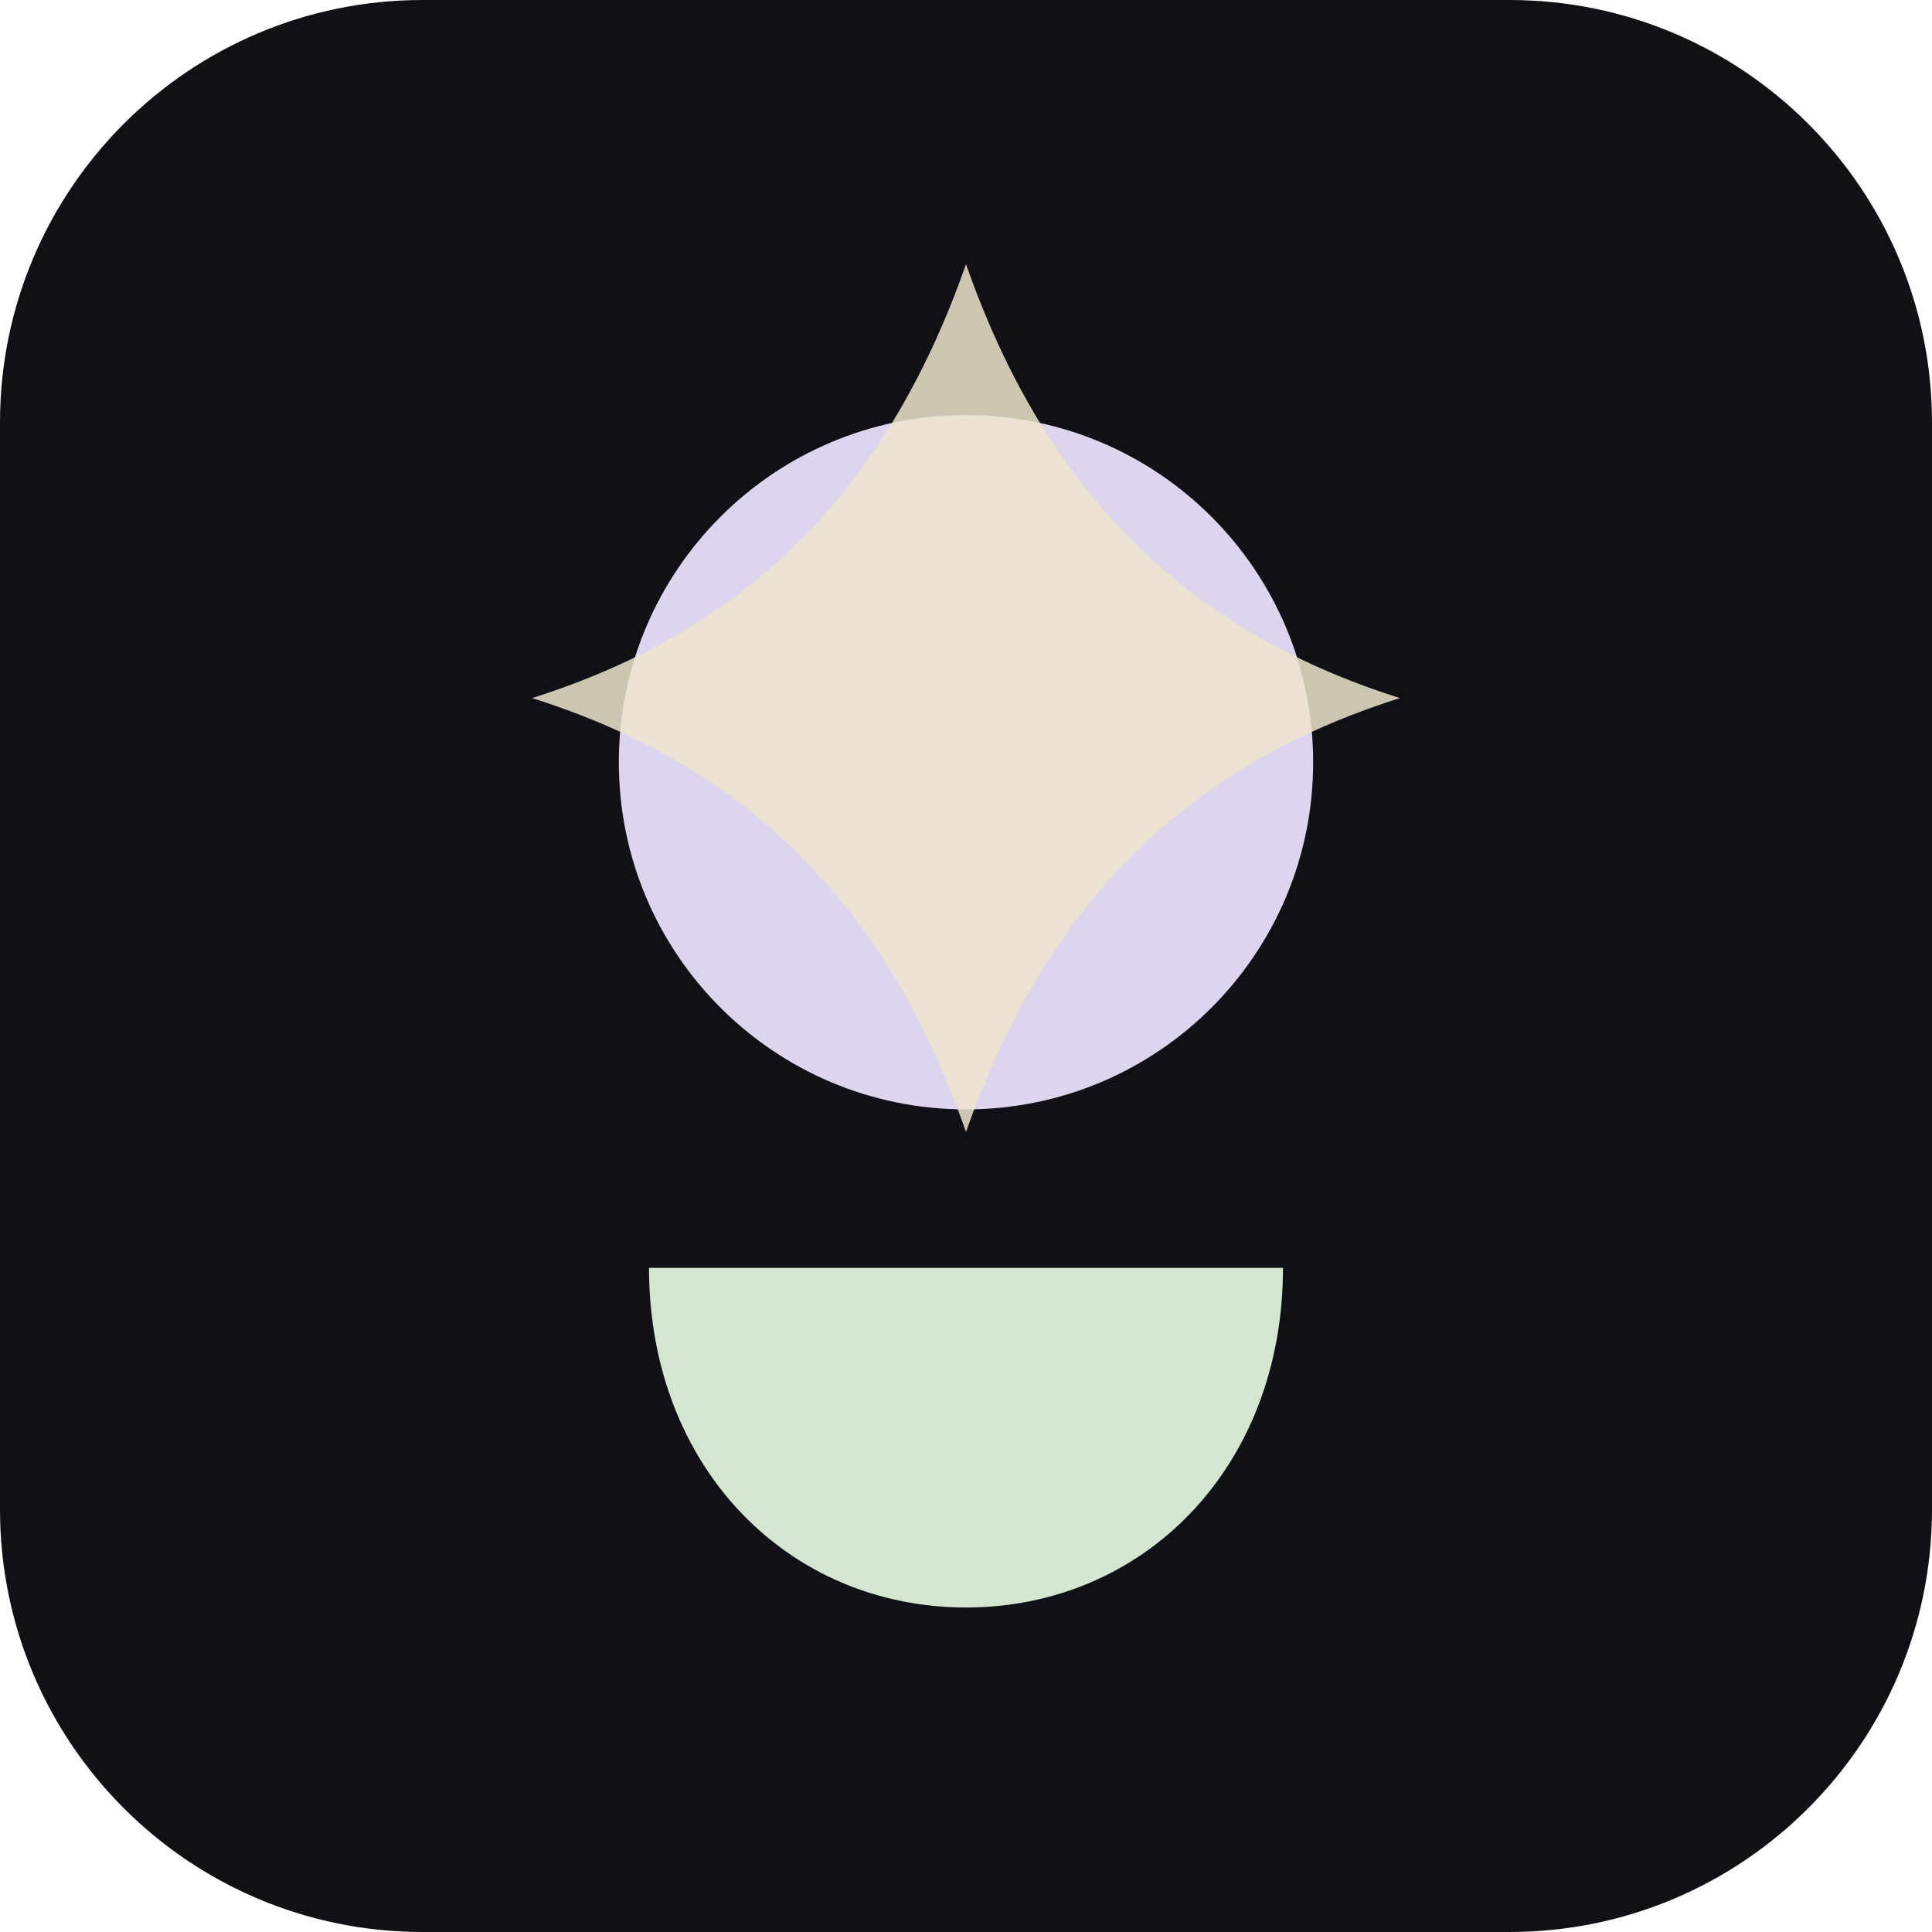
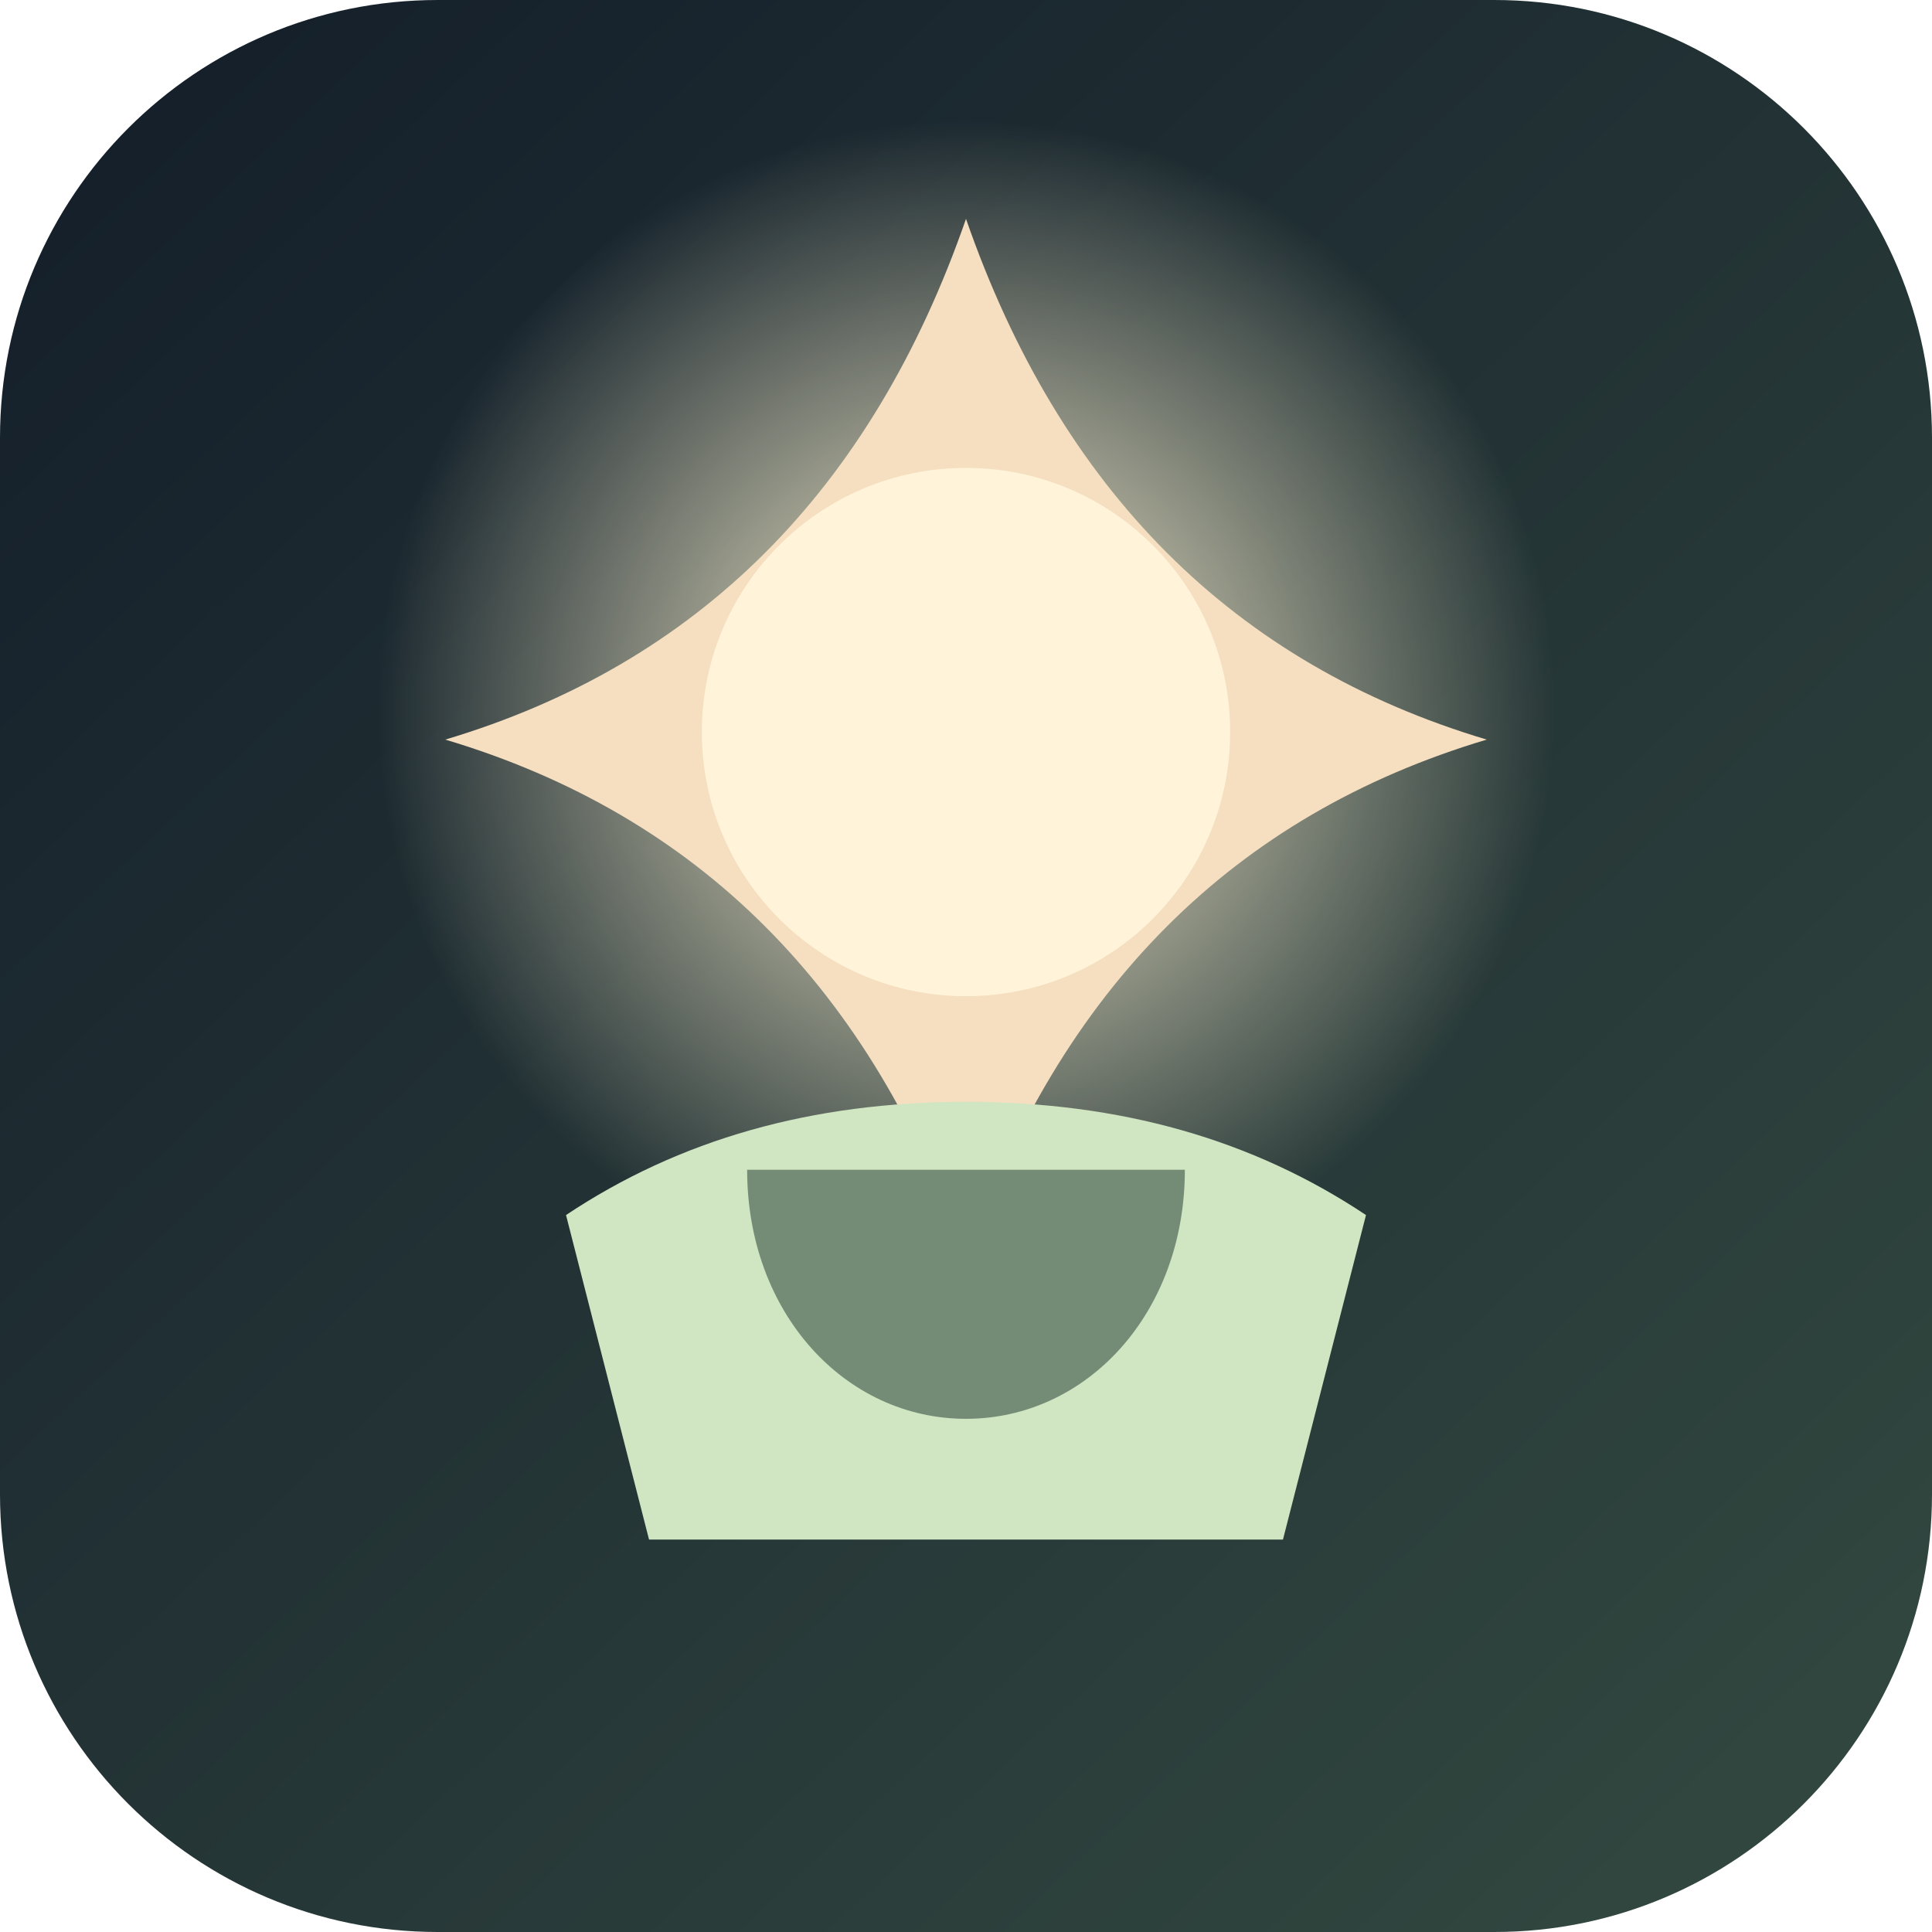
<svg xmlns="http://www.w3.org/2000/svg" viewBox="0 0 512 512" role="img" aria-label="Lumen app icon">
-   <rect width="512" height="512" rx="112" fill="#0F1117" />
-   <circle cx="256" cy="202" r="92" fill="#DDD5ED" />
-   <path d="M256 70c21 60 58 97 115 115-57 18-94 55-115 115-21-60-58-97-115-115 57-18 94-55 115-115Z" fill="#EDE4CC" opacity=".85" />
-   <path d="M172 336h168c0 53-37 90-84 90s-84-37-84-90Z" fill="#D4E6D0" />
+   <defs>
+     <linearGradient id="bg" x1="48" y1="28" x2="462" y2="470" gradientUnits="userSpaceOnUse">
+       <stop stop-color="#15202B" />
+       <stop offset="1" stop-color="#31463F" />
+     </linearGradient>
+     <radialGradient id="glow" cx="0" cy="0" r="1" gradientTransform="translate(256 188) rotate(90) scale(156)" gradientUnits="userSpaceOnUse">
+       <stop stop-color="#FFF5D4" />
+       <stop offset="1" stop-color="#FFF5D4" stop-opacity="0" />
+     </radialGradient>
+   </defs>
+   <rect width="512" height="512" rx="116" fill="url(#bg)" />
+   <circle cx="256" cy="188" r="156" fill="url(#glow)" />
+   <path d="M256 58c25 72 71 118 138 138-67 20-113 66-138 138-25-72-71-118-138-138 67-20 113-66 138-138Z" fill="#F5DFC0" />
+   <circle cx="256" cy="194" r="70" fill="#FFF4D9" />
+   <path d="M150 322c30-20 65-30 106-30s76 10 106 30l-22 86H172l-22-86Z" fill="#D0E5C2" />
+   <path d="M198 310h116c0 38-26 66-58 66s-58-28-58-66Z" fill="#284138" opacity=".55" />
</svg>
